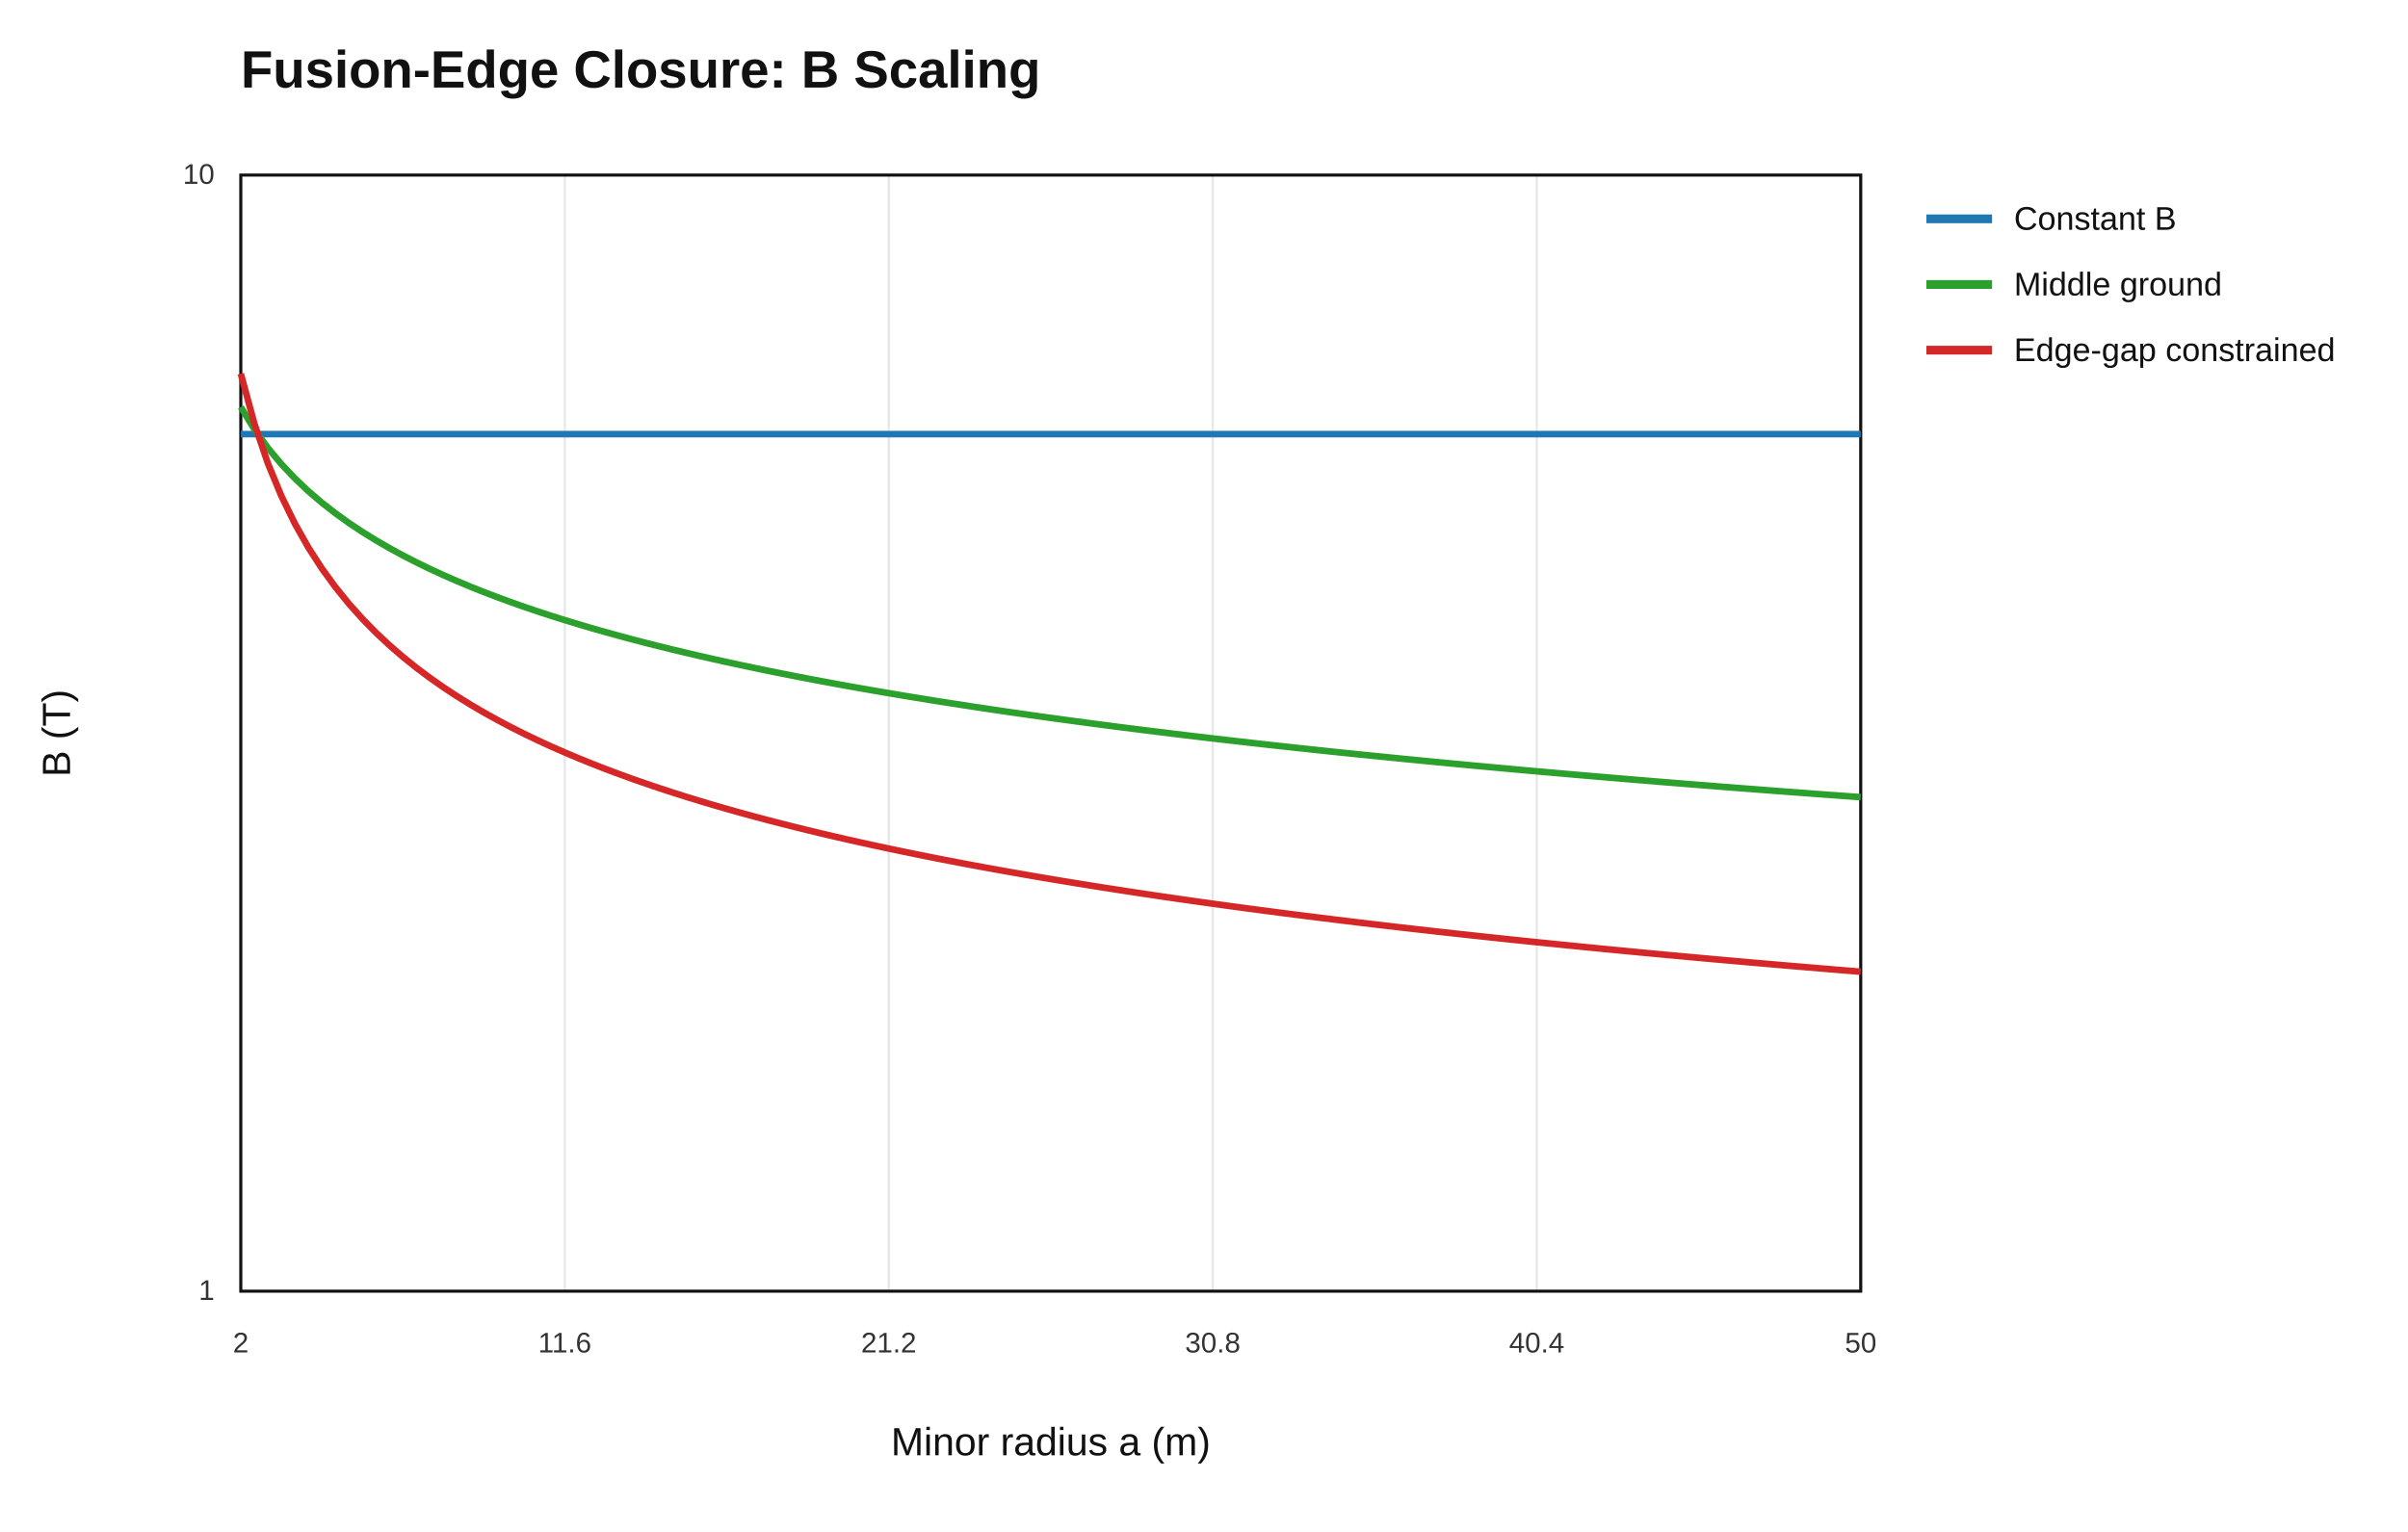
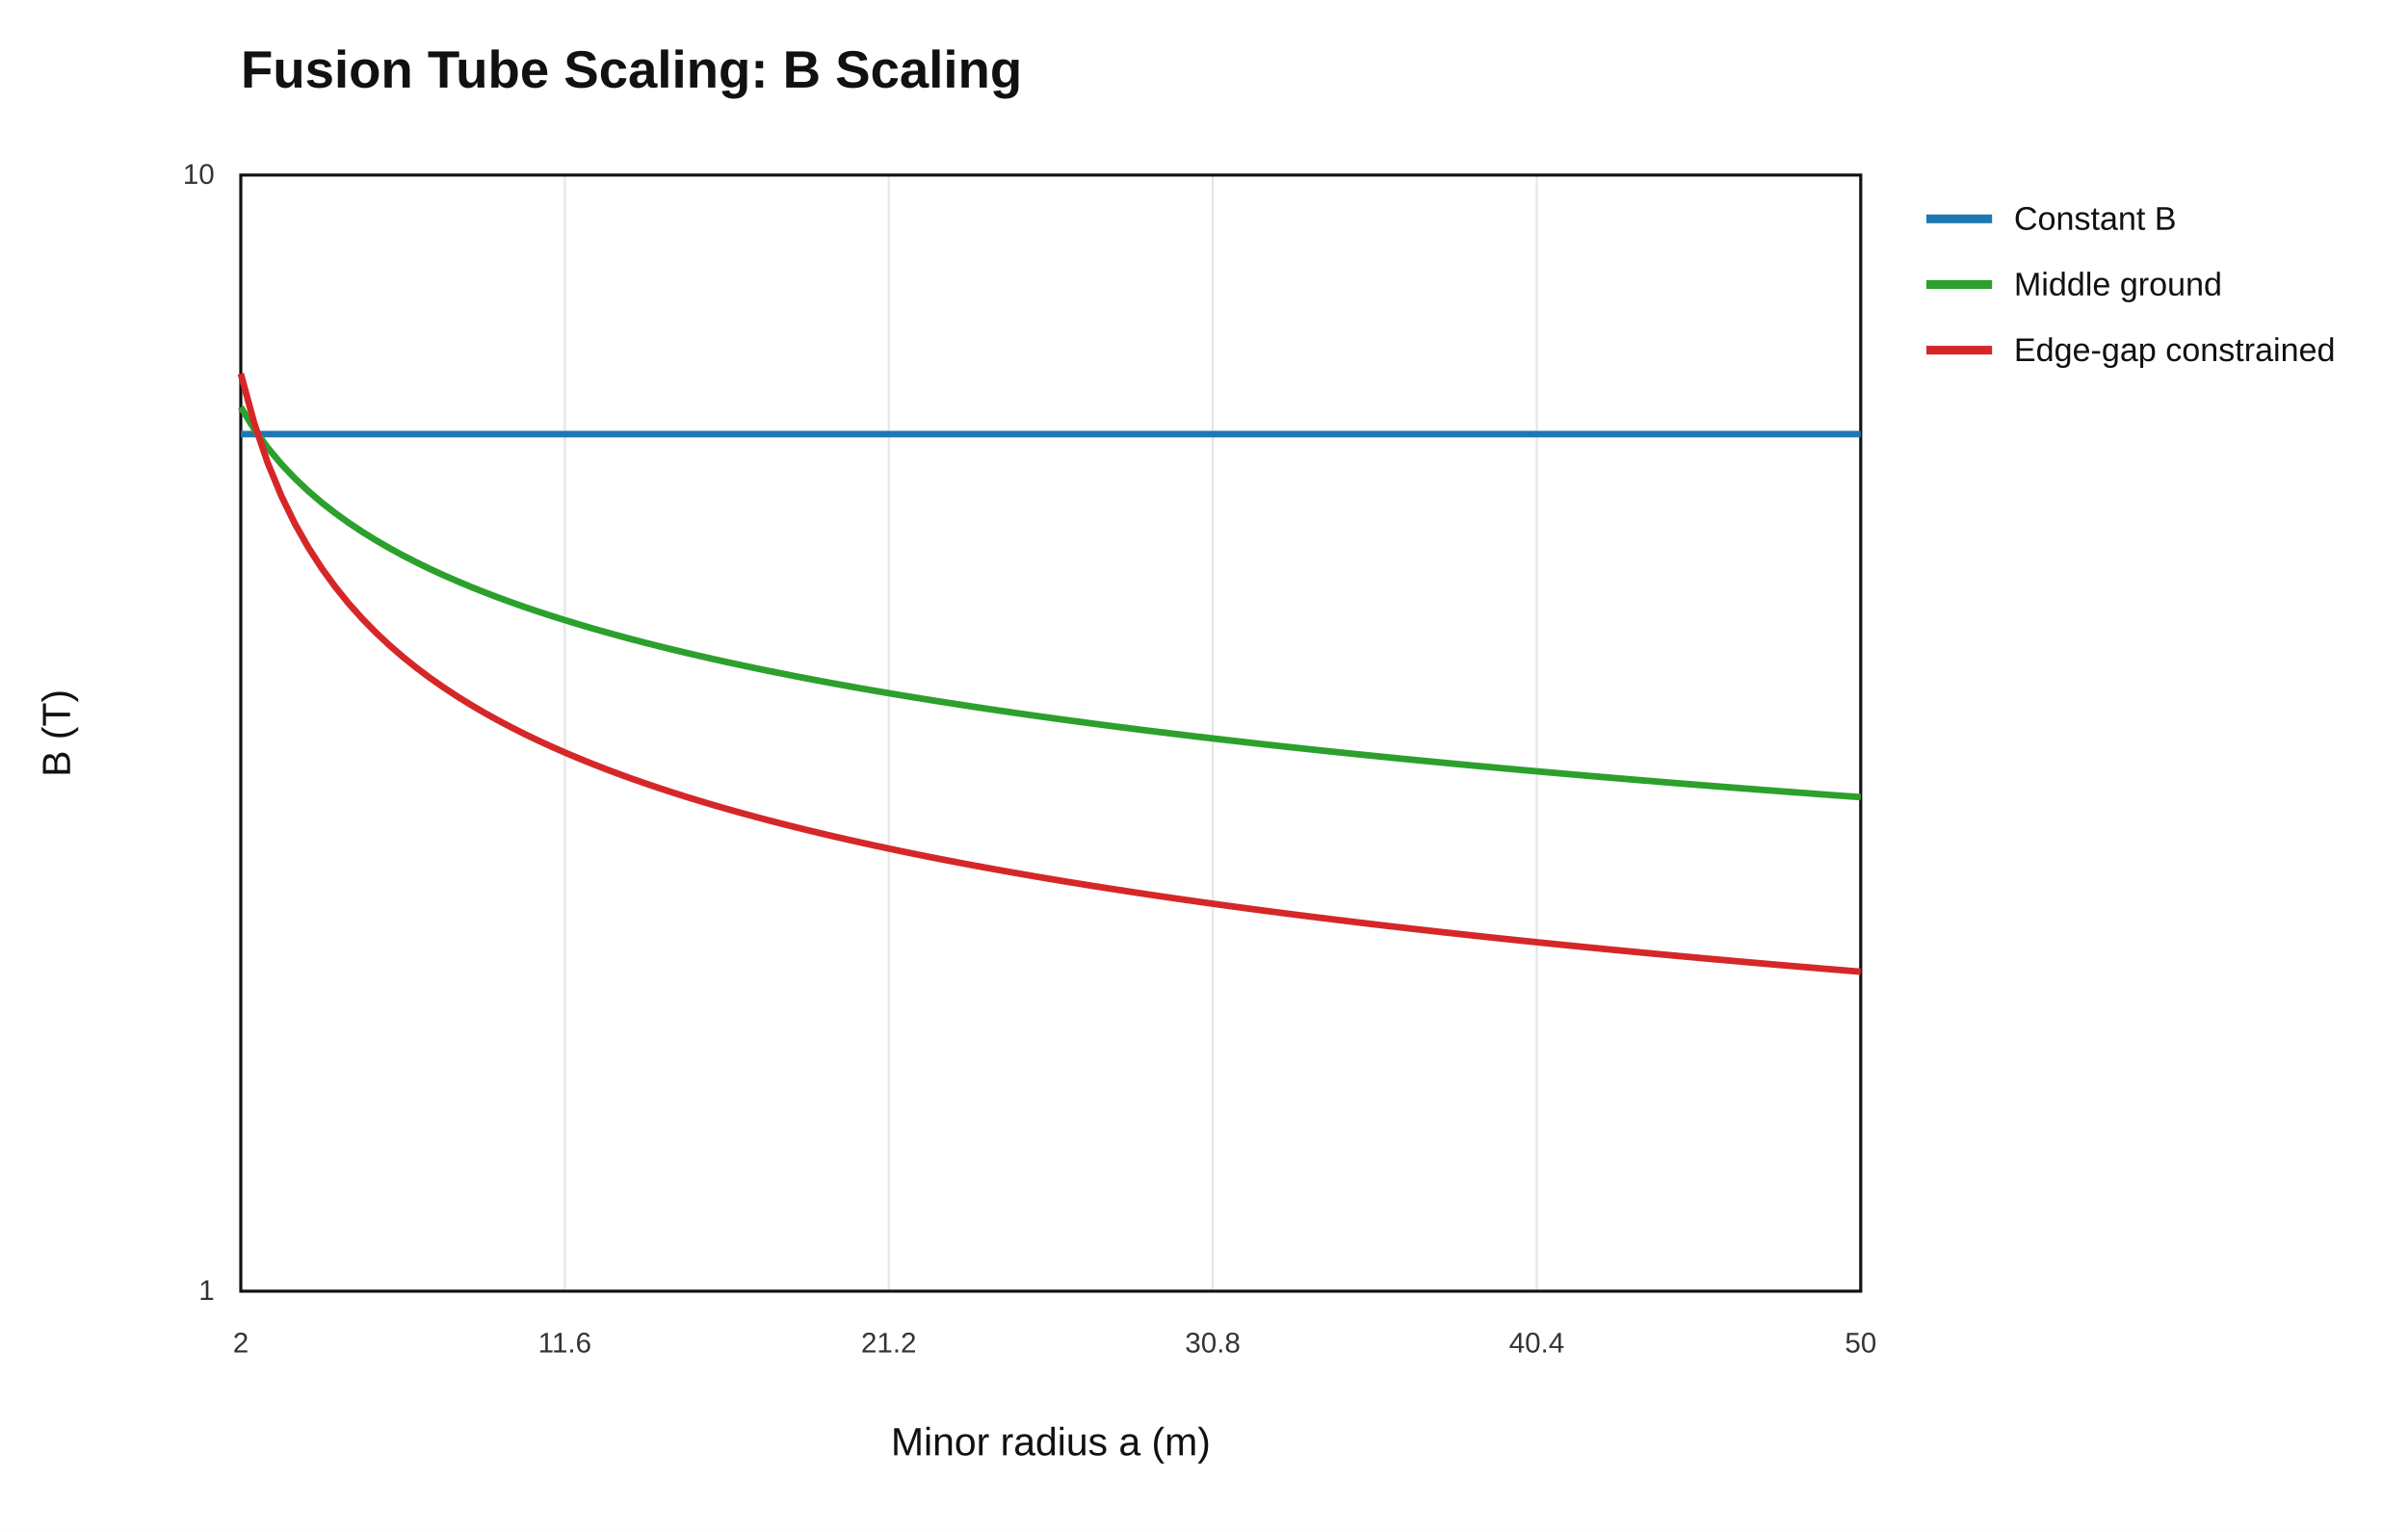
<svg xmlns="http://www.w3.org/2000/svg" width="1100" height="700" viewBox="0 0 1100 700">
  <rect width="100%" height="100%" fill="#ffffff" />
-   <text x="110" y="40" font-family="Arial, sans-serif" font-size="24" font-weight="700" fill="#111">Fusion-Edge Closure: B Scaling</text>
+   <text x="110" y="40" font-family="Arial, sans-serif" font-size="24" font-weight="700" fill="#111">Fusion Tube Scaling: B Scaling</text>
  <text x="480.0" y="665" text-anchor="middle" font-family="Arial, sans-serif" font-size="18" fill="#111">Minor radius a (m)</text>
  <text x="32" y="335.0" transform="rotate(-90 32 335.0)" text-anchor="middle" font-family="Arial, sans-serif" font-size="18" fill="#111">B (T)</text>
  <line x1="110.00" y1="80" x2="110.00" y2="590" stroke="#e6e6e6" stroke-width="1" />
  <text x="110.00" y="618" text-anchor="middle" font-family="Arial, sans-serif" font-size="13" fill="#333">2</text>
  <line x1="258.00" y1="80" x2="258.00" y2="590" stroke="#e6e6e6" stroke-width="1" />
  <text x="258.00" y="618" text-anchor="middle" font-family="Arial, sans-serif" font-size="13" fill="#333">11.6</text>
  <line x1="406.00" y1="80" x2="406.00" y2="590" stroke="#e6e6e6" stroke-width="1" />
  <text x="406.00" y="618" text-anchor="middle" font-family="Arial, sans-serif" font-size="13" fill="#333">21.2</text>
  <line x1="554.00" y1="80" x2="554.00" y2="590" stroke="#e6e6e6" stroke-width="1" />
  <text x="554.00" y="618" text-anchor="middle" font-family="Arial, sans-serif" font-size="13" fill="#333">30.8</text>
  <line x1="702.00" y1="80" x2="702.00" y2="590" stroke="#e6e6e6" stroke-width="1" />
  <text x="702.00" y="618" text-anchor="middle" font-family="Arial, sans-serif" font-size="13" fill="#333">40.4</text>
  <line x1="850.00" y1="80" x2="850.00" y2="590" stroke="#e6e6e6" stroke-width="1" />
  <text x="850.00" y="618" text-anchor="middle" font-family="Arial, sans-serif" font-size="13" fill="#333">50</text>
  <line x1="110" y1="590.00" x2="850" y2="590.00" stroke="#e6e6e6" stroke-width="1" />
  <text x="98" y="594.00" text-anchor="end" font-family="Arial, sans-serif" font-size="13" fill="#333">1</text>
  <line x1="110" y1="80.00" x2="850" y2="80.00" stroke="#e6e6e6" stroke-width="1" />
  <text x="98" y="84.00" text-anchor="end" font-family="Arial, sans-serif" font-size="13" fill="#333">10</text>
  <rect x="110" y="80" width="740" height="510" fill="none" stroke="#111" stroke-width="1.4" />
  <polyline fill="none" stroke="#1f77b4" stroke-width="3" points="110.00,198.37 116.17,198.37 122.33,198.37 128.50,198.37 134.67,198.37 140.83,198.37 147.00,198.37 153.17,198.37 159.33,198.37 165.50,198.37 171.67,198.37 177.83,198.37 184.00,198.37 190.17,198.37 196.33,198.37 202.50,198.37 208.67,198.37 214.83,198.37 221.00,198.37 227.17,198.37 233.33,198.37 239.50,198.37 245.67,198.37 251.83,198.37 258.00,198.37 264.17,198.37 270.33,198.37 276.50,198.37 282.67,198.37 288.83,198.37 295.00,198.37 301.17,198.37 307.33,198.37 313.50,198.37 319.67,198.37 325.83,198.37 332.00,198.37 338.17,198.37 344.33,198.37 350.50,198.37 356.67,198.37 362.83,198.37 369.00,198.37 375.17,198.37 381.33,198.37 387.50,198.37 393.67,198.37 399.83,198.37 406.00,198.37 412.17,198.37 418.33,198.37 424.50,198.37 430.67,198.37 436.83,198.37 443.00,198.37 449.17,198.37 455.33,198.37 461.50,198.37 467.67,198.37 473.83,198.37 480.00,198.37 486.17,198.37 492.33,198.37 498.50,198.37 504.67,198.37 510.83,198.37 517.00,198.37 523.17,198.37 529.33,198.37 535.50,198.37 541.67,198.37 547.83,198.37 554.00,198.37 560.17,198.37 566.33,198.37 572.50,198.37 578.67,198.37 584.83,198.37 591.00,198.37 597.17,198.37 603.33,198.37 609.50,198.37 615.67,198.37 621.83,198.37 628.00,198.37 634.17,198.37 640.33,198.37 646.50,198.37 652.67,198.37 658.83,198.37 665.00,198.37 671.17,198.37 677.33,198.37 683.50,198.37 689.67,198.37 695.83,198.37 702.00,198.37 708.17,198.37 714.33,198.37 720.50,198.37 726.67,198.37 732.83,198.37 739.00,198.37 745.17,198.37 751.33,198.37 757.50,198.37 763.67,198.37 769.83,198.37 776.00,198.37 782.17,198.37 788.33,198.37 794.50,198.37 800.67,198.37 806.83,198.37 813.00,198.37 819.17,198.37 825.33,198.37 831.50,198.37 837.67,198.37 843.83,198.37 850.00,198.37" />
  <line x1="880" y1="100" x2="910" y2="100" stroke="#1f77b4" stroke-width="4" />
  <text x="920" y="105" font-family="Arial, sans-serif" font-size="15" fill="#111">Constant B</text>
  <polyline fill="none" stroke="#2ca02c" stroke-width="3" points="110.00,186.02 116.17,196.11 122.33,204.65 128.50,212.04 134.67,218.56 140.83,224.40 147.00,229.68 153.17,234.49 159.33,238.93 165.50,243.03 171.67,246.85 177.83,250.42 184.00,253.78 190.17,256.94 196.33,259.94 202.50,262.78 208.67,265.48 214.83,268.06 221.00,270.52 227.17,272.87 233.33,275.13 239.50,277.31 245.67,279.40 251.83,281.41 258.00,283.35 264.17,285.23 270.33,287.05 276.50,288.80 282.67,290.51 288.83,292.16 295.00,293.77 301.17,295.33 307.33,296.84 313.50,298.32 319.67,299.76 325.83,301.16 332.00,302.53 338.17,303.86 344.33,305.16 350.50,306.44 356.67,307.68 362.83,308.90 369.00,310.09 375.17,311.26 381.33,312.40 387.50,313.52 393.67,314.61 399.83,315.69 406.00,316.74 412.17,317.78 418.33,318.79 424.50,319.79 430.67,320.77 436.83,321.73 443.00,322.68 449.17,323.61 455.33,324.53 461.50,325.43 467.67,326.31 473.83,327.19 480.00,328.04 486.17,328.89 492.33,329.72 498.50,330.54 504.67,331.35 510.83,332.15 517.00,332.93 523.17,333.71 529.33,334.47 535.50,335.22 541.67,335.97 547.83,336.70 554.00,337.43 560.17,338.14 566.33,338.84 572.50,339.54 578.67,340.23 584.83,340.91 591.00,341.58 597.17,342.24 603.33,342.90 609.50,343.55 615.67,344.19 621.83,344.82 628.00,345.44 634.17,346.06 640.33,346.68 646.50,347.28 652.67,347.88 658.83,348.47 665.00,349.06 671.17,349.64 677.33,350.21 683.50,350.78 689.67,351.34 695.83,351.90 702.00,352.45 708.17,352.99 714.33,353.53 720.50,354.07 726.67,354.60 732.83,355.12 739.00,355.64 745.17,356.16 751.33,356.67 757.50,357.18 763.67,357.68 769.83,358.17 776.00,358.67 782.17,359.15 788.33,359.64 794.50,360.12 800.67,360.59 806.83,361.06 813.00,361.53 819.17,361.99 825.33,362.45 831.50,362.91 837.67,363.36 843.83,363.81 850.00,364.25" />
  <line x1="880" y1="130" x2="910" y2="130" stroke="#2ca02c" stroke-width="4" />
  <text x="920" y="135" font-family="Arial, sans-serif" font-size="15" fill="#111">Middle ground</text>
  <polyline fill="none" stroke="#d62728" stroke-width="3" points="110.00,170.76 116.17,193.48 122.33,211.61 128.50,226.57 134.67,239.22 140.83,250.14 147.00,259.71 153.17,268.20 159.33,275.82 165.50,282.72 171.67,289.02 177.83,294.79 184.00,300.13 190.17,305.09 196.33,309.70 202.50,314.03 208.67,318.09 214.83,321.92 221.00,325.54 227.17,328.97 233.33,332.23 239.50,335.34 245.67,338.30 251.83,341.13 258.00,343.84 264.17,346.44 270.33,348.94 276.50,351.35 282.67,353.66 288.83,355.90 295.00,358.05 301.17,360.14 307.33,362.15 313.50,364.11 319.67,366.00 325.83,367.84 332.00,369.62 338.17,371.36 344.33,373.04 350.50,374.69 356.67,376.28 362.83,377.84 369.00,379.36 375.17,380.84 381.33,382.29 387.50,383.70 393.67,385.08 399.83,386.43 406.00,387.75 412.17,389.04 418.33,390.31 424.50,391.55 430.67,392.76 436.83,393.95 443.00,395.12 449.17,396.26 455.33,397.38 461.50,398.48 467.67,399.56 473.83,400.63 480.00,401.67 486.17,402.70 492.33,403.70 498.50,404.70 504.67,405.67 510.83,406.63 517.00,407.57 523.17,408.50 529.33,409.42 535.50,410.32 541.67,411.21 547.83,412.08 554.00,412.94 560.17,413.79 566.33,414.63 572.50,415.45 578.67,416.27 584.83,417.07 591.00,417.86 597.17,418.64 603.33,419.41 609.50,420.17 615.67,420.92 621.83,421.67 628.00,422.40 634.17,423.12 640.33,423.84 646.50,424.54 652.67,425.24 658.83,425.93 665.00,426.61 671.17,427.28 677.33,427.95 683.50,428.61 689.67,429.26 695.83,429.90 702.00,430.54 708.17,431.16 714.33,431.79 720.50,432.40 726.67,433.01 732.83,433.62 739.00,434.21 745.17,434.80 751.33,435.39 757.50,435.97 763.67,436.54 769.83,437.11 776.00,437.67 782.17,438.23 788.33,438.78 794.50,439.33 800.67,439.87 806.83,440.40 813.00,440.94 819.17,441.46 825.33,441.98 831.50,442.50 837.67,443.01 843.83,443.52 850.00,444.02" />
  <line x1="880" y1="160" x2="910" y2="160" stroke="#d62728" stroke-width="4" />
  <text x="920" y="165" font-family="Arial, sans-serif" font-size="15" fill="#111">Edge-gap constrained</text>
</svg>
